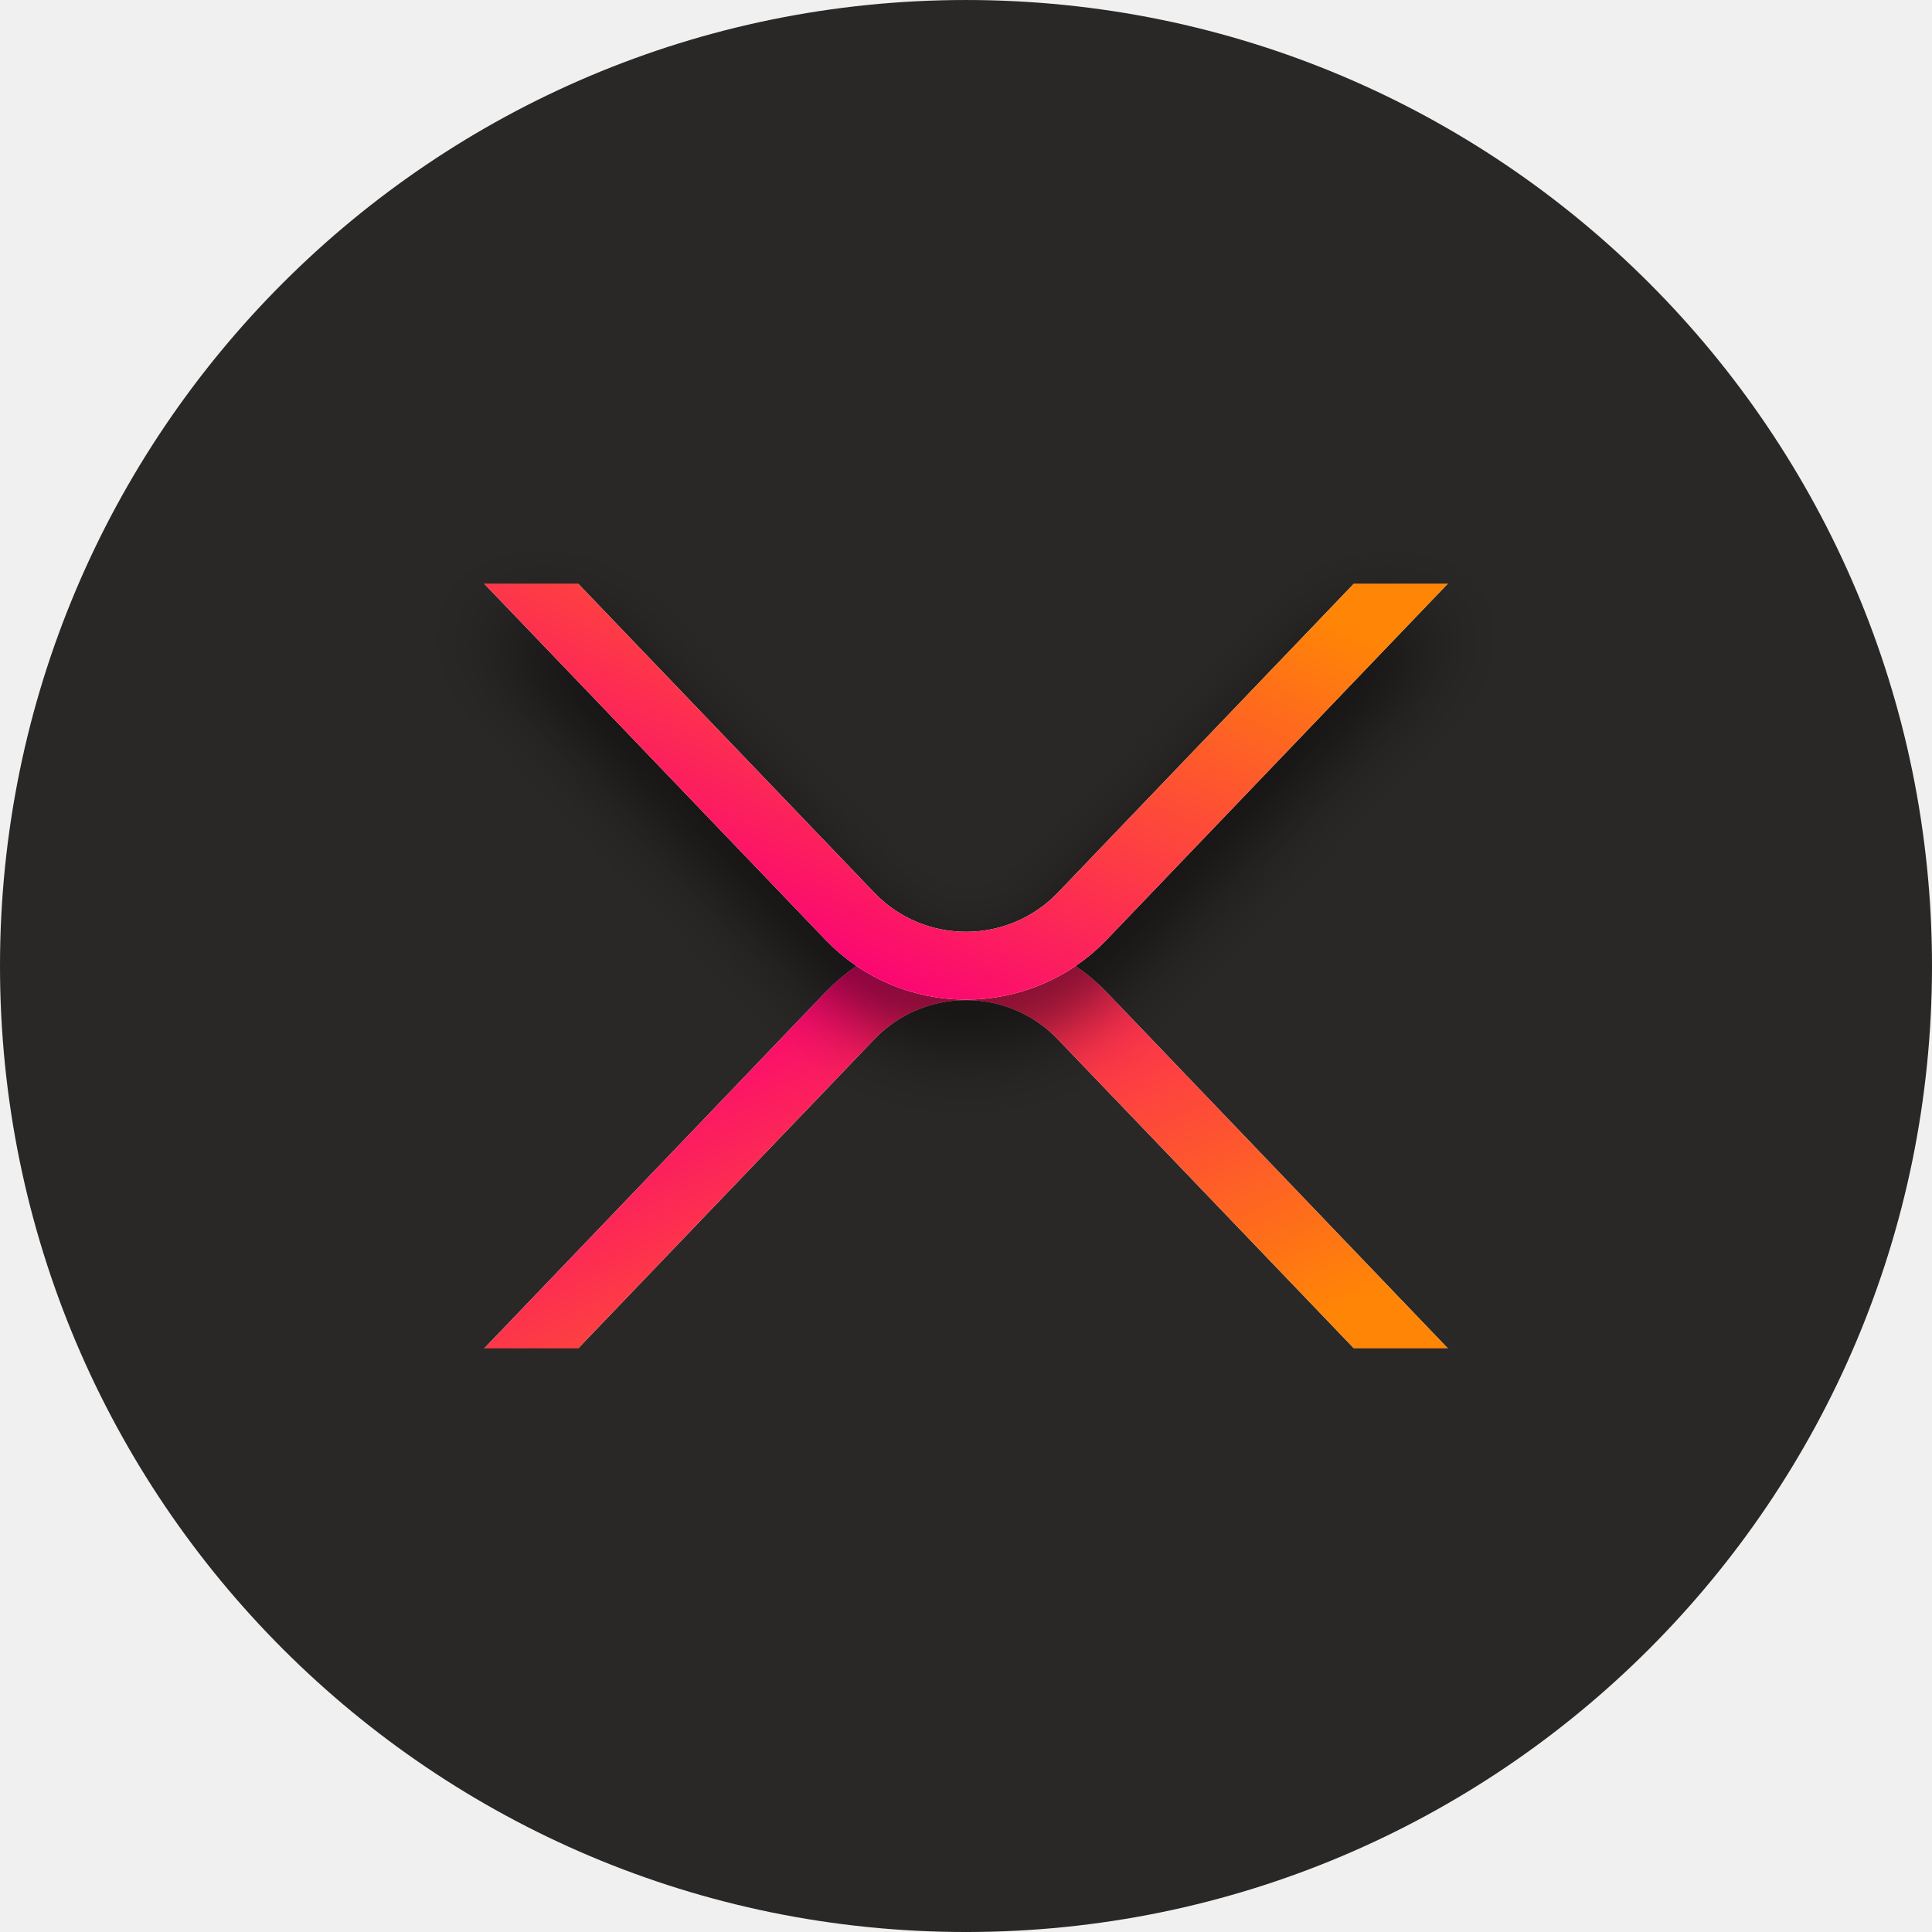
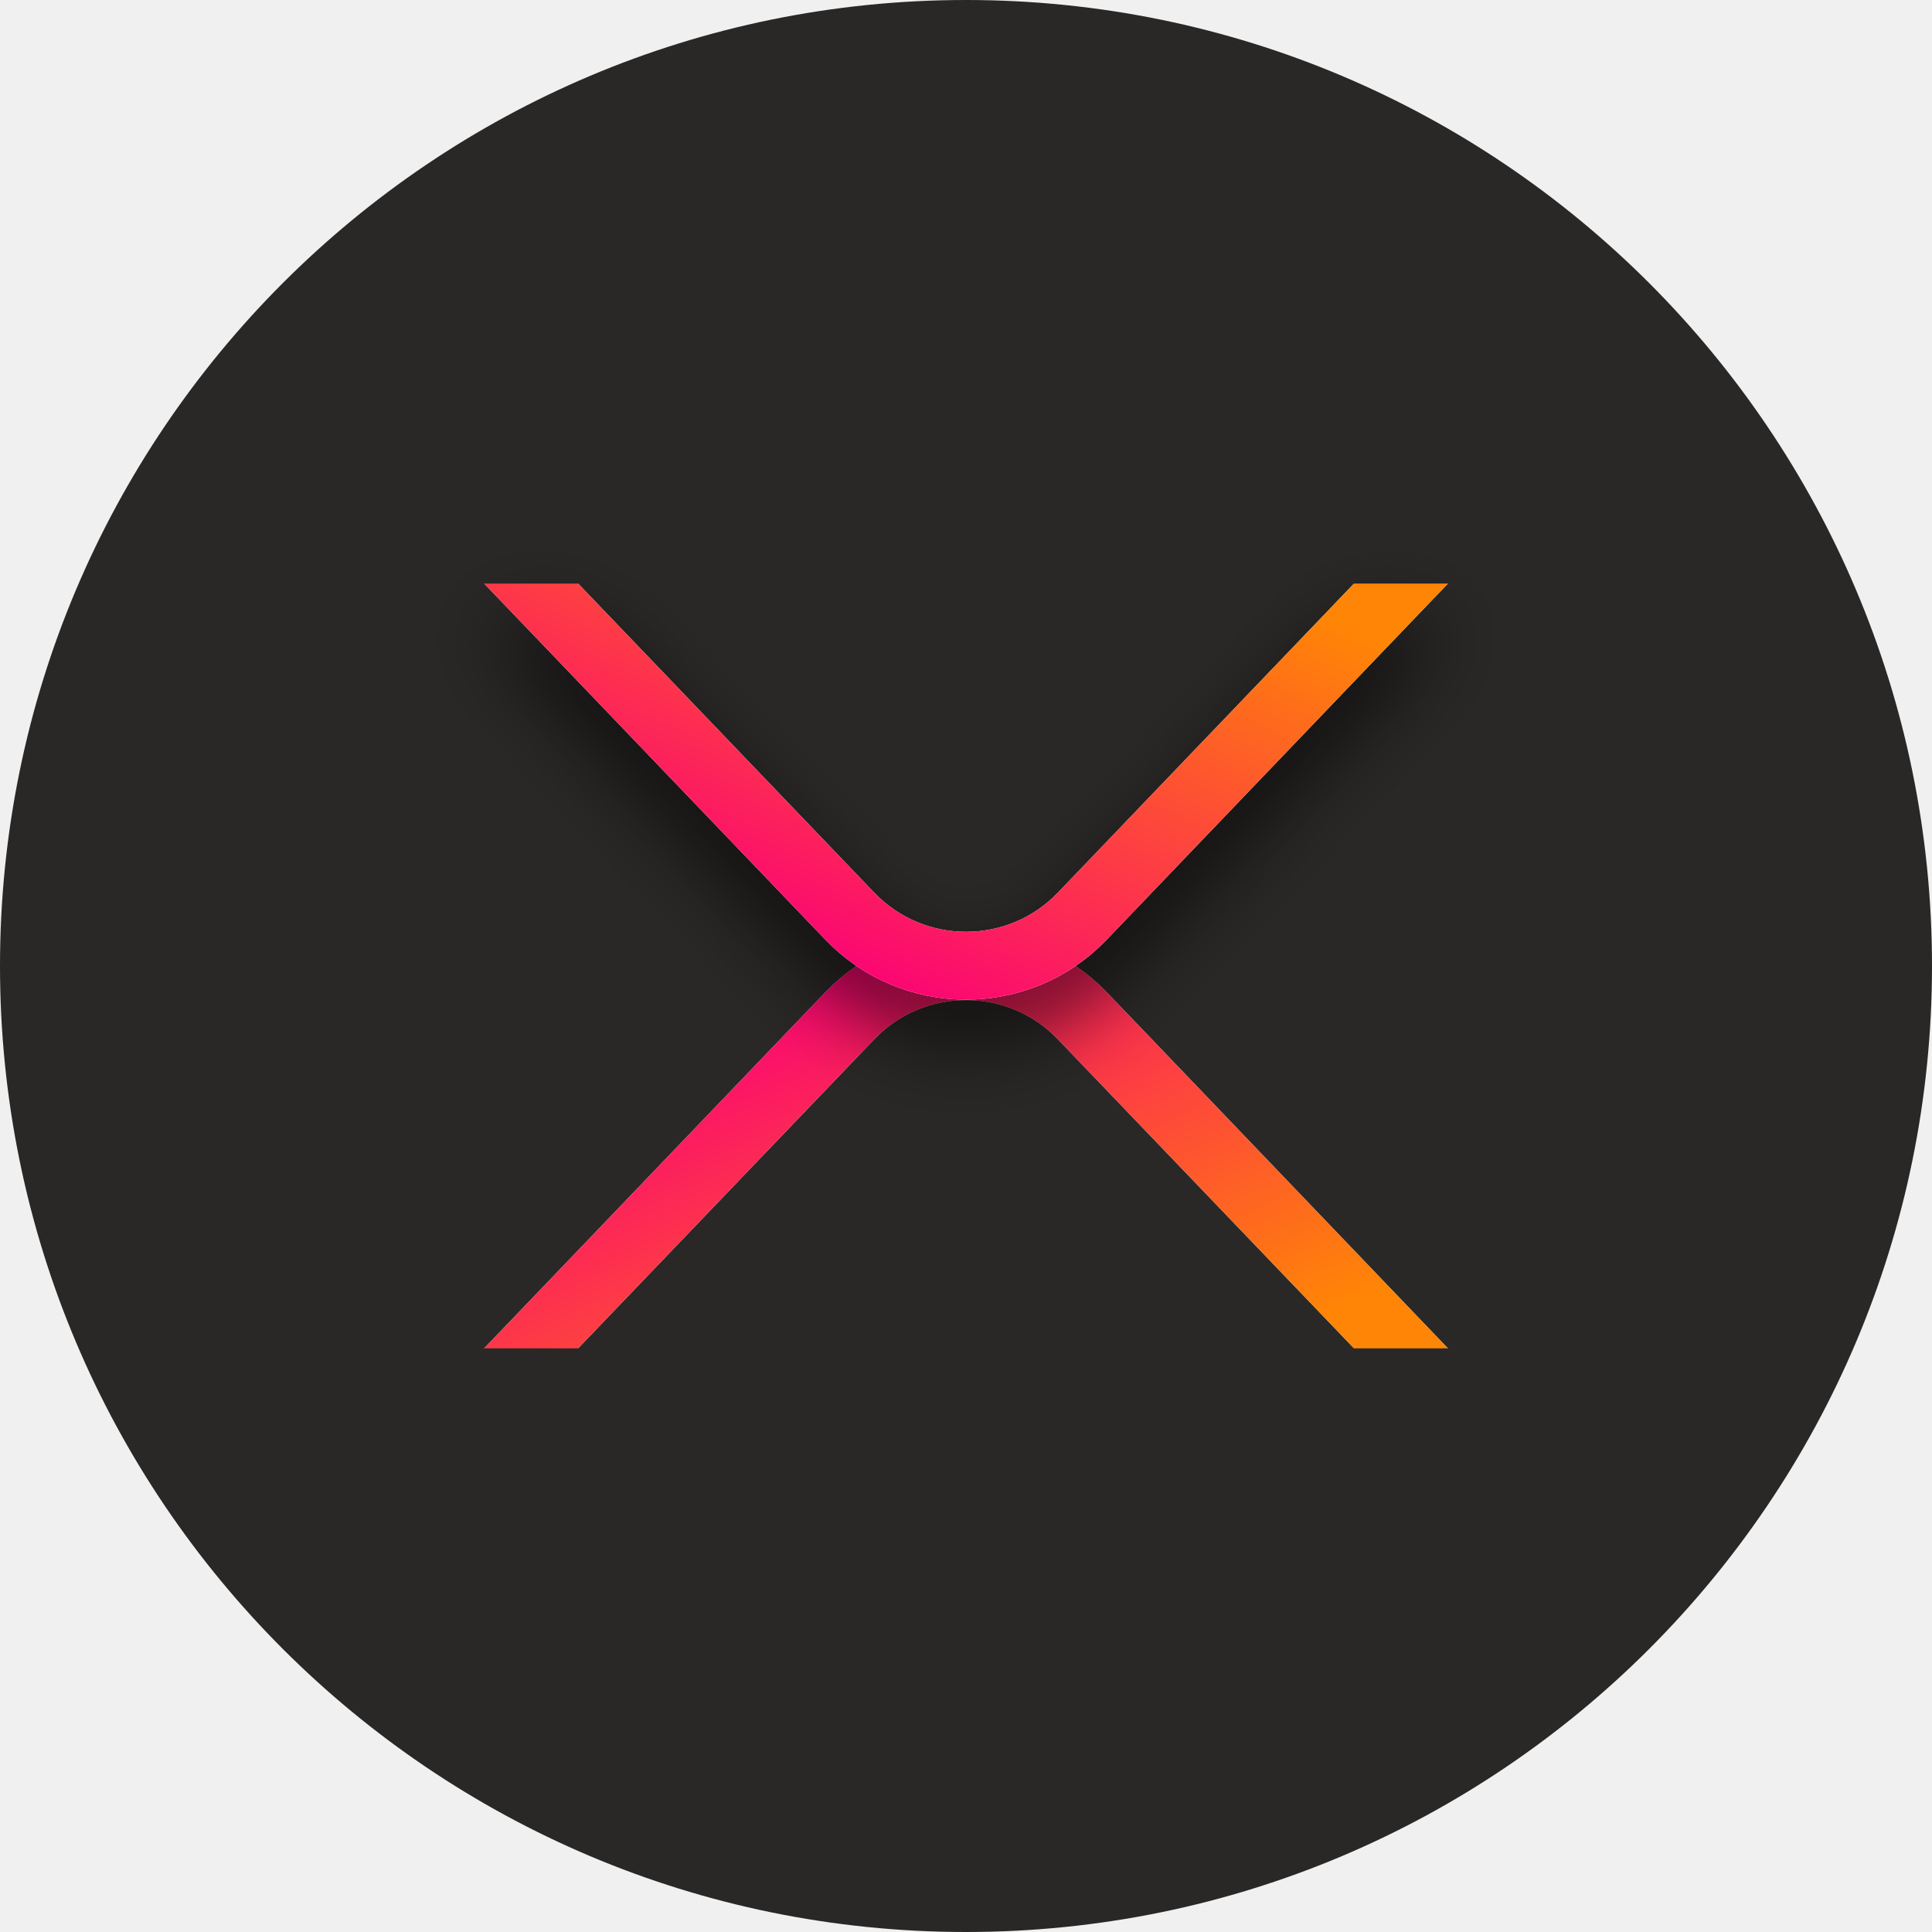
<svg xmlns="http://www.w3.org/2000/svg" width="20" height="20" viewBox="0 0 20 20" fill="none">
  <g clip-path="url(#clip0)">
-     <ellipse rx="10" ry="10" transform="matrix(1 0 0 -1 10 10.0001)" fill="#2A2827" />
+     <ellipse rx="10" ry="10" transform="matrix(1 0 0 -1 10 10)" fill="#2A2827" />
    <mask id="mask0" mask-type="alpha" maskUnits="userSpaceOnUse" x="4" y="8" width="12" height="6">
      <rect x="4.583" y="8.958" width="10.833" height="5" fill="#C4C4C4" />
    </mask>
    <g mask="url(#mask0)">
-       <path d="M5.209 14.261L8.797 10.516C9.453 9.831 10.548 9.831 11.204 10.516L14.792 14.261" stroke="white" stroke-width="0.702" />
-       <path d="M5.209 14.261L8.797 10.516C9.453 9.831 10.548 9.831 11.204 10.516L14.792 14.261" stroke="url(#paint0_linear)" stroke-width="0.702" />
+       <path d="M5.209 14.26L8.797 10.515C9.453 9.831 10.548 9.831 11.204 10.515L14.792 14.26" stroke="white" stroke-width="0.702" />
+       <path d="M5.209 14.26L8.797 10.515C9.453 9.831 10.548 9.831 11.204 10.515L14.792 14.26" stroke="url(#paint0_linear)" stroke-width="0.702" />
    </g>
    <g filter="url(#filter0_d)">
      <mask id="mask1" mask-type="alpha" maskUnits="userSpaceOnUse" x="4" y="6" width="12" height="6">
-         <rect width="10.833" height="5" transform="matrix(1 0 0 -1 4.58331 11.0416)" fill="#C4C4C4" />
+         <rect width="10.833" height="5" transform="matrix(1 0 0 -1 4.5835 11.041)" fill="#C4C4C4" />
      </mask>
      <g mask="url(#mask1)">
-         <path d="M5.208 5.739L8.797 9.484C9.453 10.168 10.547 10.168 11.204 9.484L14.792 5.739" stroke="white" stroke-width="0.702" />
-         <path d="M5.208 5.739L8.797 9.484C9.453 10.168 10.547 10.168 11.204 9.484L14.792 5.739" stroke="url(#paint1_linear)" stroke-width="0.702" />
+         <path d="M5.209 5.739L8.797 9.484C9.453 10.168 10.548 10.168 11.204 9.484L14.792 5.739" stroke="white" stroke-width="0.702" />
+         <path d="M5.209 5.739L8.797 9.484C9.453 10.168 10.548 10.168 11.204 9.484L14.792 5.739" stroke="url(#paint1_linear)" stroke-width="0.702" />
      </g>
    </g>
  </g>
  <defs>
-     <filter id="filter0_d" x="4.122" y="5.625" width="11.757" height="5.973" filterUnits="userSpaceOnUse" color-interpolation-filters="sRGB">
+     <filter id="filter0_d" x="4.122" y="5.624" width="11.757" height="5.974" filterUnits="userSpaceOnUse" color-interpolation-filters="sRGB">
      <feFlood flood-opacity="0" result="BackgroundImageFix" />
      <feColorMatrix in="SourceAlpha" type="matrix" values="0 0 0 0 0 0 0 0 0 0 0 0 0 0 0 0 0 0 127 0" />
      <feOffset dy="0.417" />
      <feGaussianBlur stdDeviation="0.417" />
      <feColorMatrix type="matrix" values="0 0 0 0 0 0 0 0 0 0 0 0 0 0 0 0 0 0 0.7 0" />
      <feBlend mode="normal" in2="BackgroundImageFix" result="effect1_dropShadow" />
      <feBlend mode="normal" in="SourceGraphic" in2="effect1_dropShadow" result="shape" />
    </filter>
    <linearGradient id="paint0_linear" x1="13.256" y1="13.806" x2="10.868" y2="8.734" gradientUnits="userSpaceOnUse">
      <stop stop-color="#FF8506" />
      <stop offset="0.581" stop-color="#FD3947" />
      <stop offset="1" stop-color="#FB0078" />
    </linearGradient>
-     <linearGradient id="paint1_linear" x1="13.256" y1="6.194" x2="10.868" y2="11.265" gradientUnits="userSpaceOnUse">
+     <linearGradient id="paint1_linear" x1="13.256" y1="6.193" x2="10.868" y2="11.265" gradientUnits="userSpaceOnUse">
      <stop stop-color="#FF8506" />
      <stop offset="0.581" stop-color="#FD3947" />
      <stop offset="1" stop-color="#FB0078" />
    </linearGradient>
    <clipPath id="clip0">
      <rect width="20" height="20" fill="white" transform="matrix(1 0 0 -1 0 20)" />
    </clipPath>
  </defs>
</svg>
